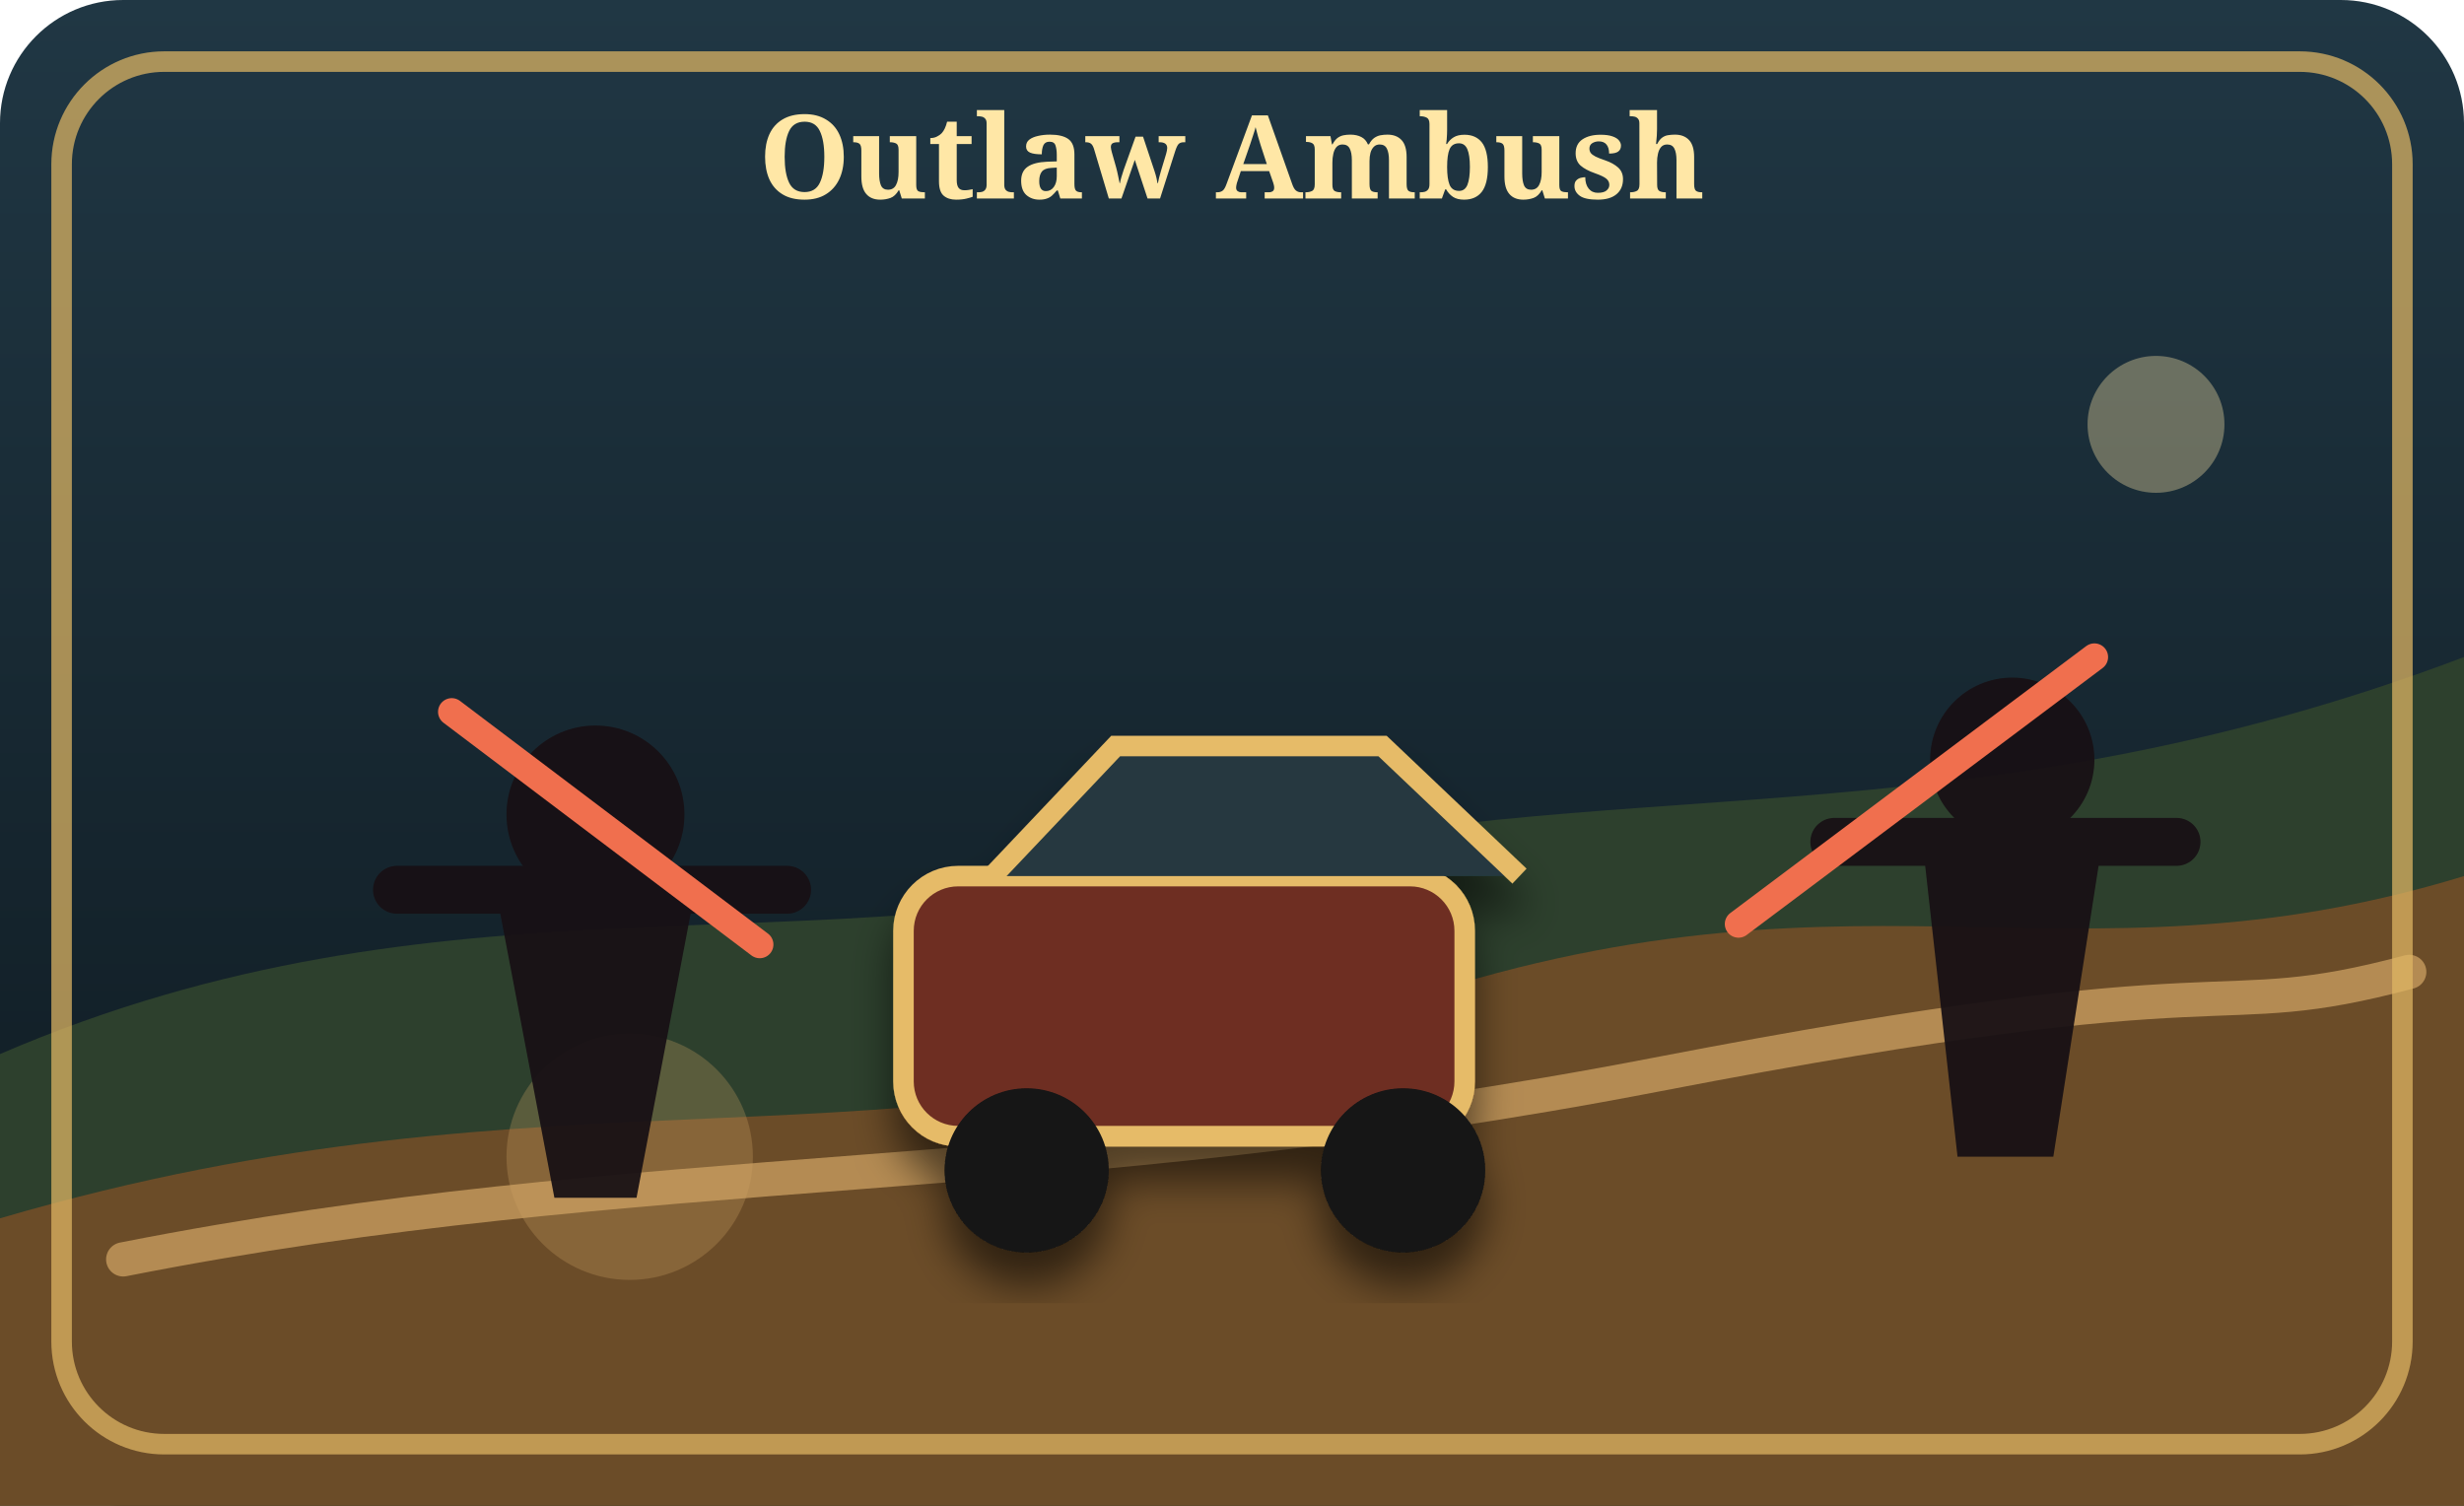
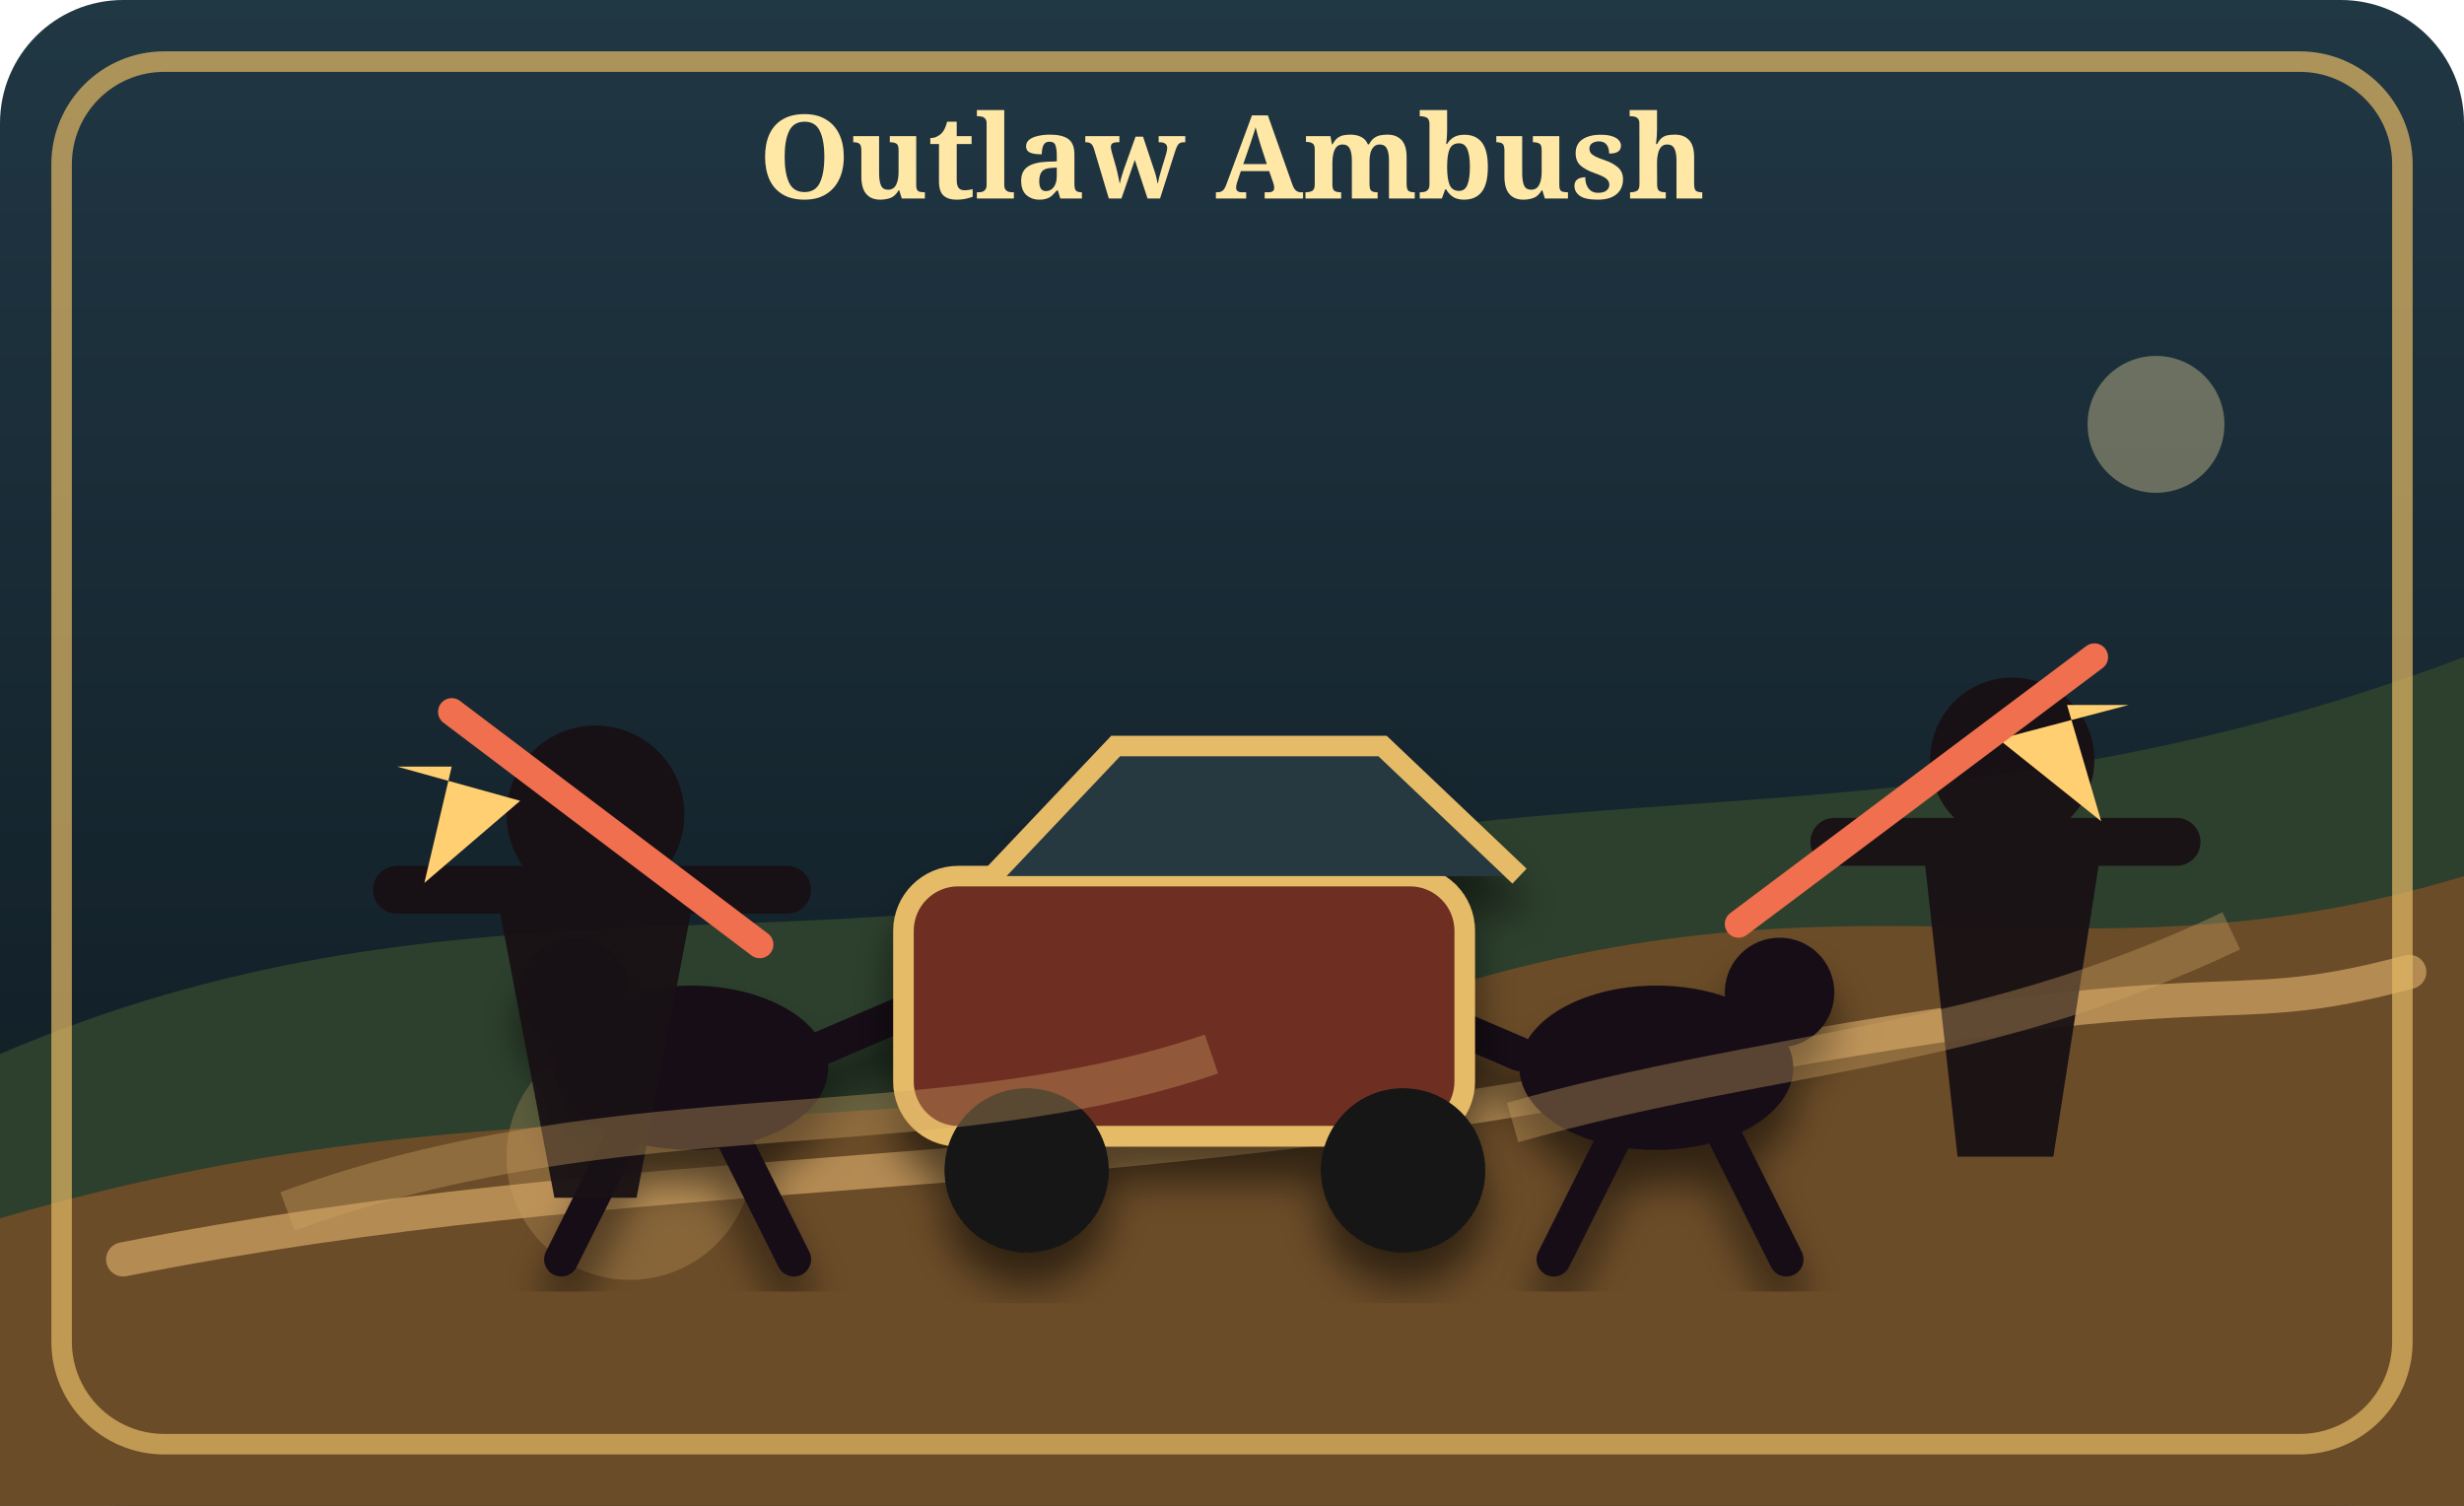
<svg xmlns="http://www.w3.org/2000/svg" viewBox="0 0 360 220" role="img" aria-label="Outlaw Ambush">
  <defs>
    <style>
      .glint { animation: glint 2.8s ease-in-out infinite; transform-origin: center; }
      .dust { animation: dust 3s ease-in-out infinite; }
      .wire { animation: wire 2.4s steps(2, end) infinite; }
      .rain { animation: rain 2.2s linear infinite; }
      @keyframes glint { 0%, 100% { opacity: .28; transform: scale(.82); } 50% { opacity: .95; transform: scale(1.18); } }
      @keyframes dust { 0%, 100% { opacity: .25; transform: translateX(-6px); } 50% { opacity: .65; transform: translateX(8px); } }
      @keyframes wire { 0%, 100% { opacity: .35; } 50% { opacity: 1; } }
      @keyframes rain { from { transform: translateX(-18px); } to { transform: translateX(18px); } }
      @media (prefers-reduced-motion: reduce) { .glint, .dust, .wire, .rain { animation: none; } }
    </style>
    <linearGradient id="sky" x1="0" x2="0" y1="0" y2="1">
      <stop offset="0" stop-color="#203744" />
      <stop offset="1" stop-color="#0d171d" />
    </linearGradient>
    <linearGradient id="gold" x1="0" x2="1">
      <stop offset="0" stop-color="#fff0ae" />
      <stop offset=".5" stop-color="#d59d3e" />
      <stop offset="1" stop-color="#fff1b8" />
    </linearGradient>
    <filter id="shadow">
      <feDropShadow dx="0" dy="5" stdDeviation="3" flood-color="#000" flood-opacity=".55" />
    </filter>
  </defs>
  <rect width="360" height="220" rx="18" fill="url(#sky)" />
  <path d="M0 154 C65 126 118 142 176 127 S286 124 360 96 V220 H0z" fill="#2d402d" />
  <path d="M0 178 C82 154 130 173 200 148 S301 146 360 128 V220 H0z" fill="#6b4c28" />
  <path d="M18 184 C94 169 154 174 242 157 S322 150 352 142" fill="none" stroke="#d0a464" stroke-width="5" stroke-linecap="round" opacity=".72" />
  <circle class="dust" cx="92" cy="169" r="18" fill="#d0a464" opacity=".28" />
  <circle class="glint" cx="315" cy="62" r="10" fill="#ffe9a8" opacity=".35" />
+   <g filter="url(#shadow)" fill="#171014">
+     <ellipse cx="101" cy="156" rx="20" ry="12" />
+     <circle cx="84" cy="145" r="8" />
+     <path d="M91 166l-9 18M107 166l9 18M118 154l28-12" stroke="#171014" stroke-width="5" stroke-linecap="round" />
+     <ellipse cx="242" cy="156" rx="20" ry="12" />
+     <circle cx="260" cy="145" r="8" />
+     <path d="M236 166l-9 18M252 166l9 18M222 154l-28-12" stroke="#171014" stroke-width="5" stroke-linecap="round" />
+   </g>
  <g filter="url(#shadow)">
    <rect x="132" y="128" width="82" height="38" rx="8" fill="#6e2f24" stroke="#e6bb68" stroke-width="3" />
    <path d="M145 128l18-19h39l20 19" fill="#263940" stroke="#e6bb68" stroke-width="3" />
    <circle cx="150" cy="171" r="12" fill="#141414" />
    <circle cx="205" cy="171" r="12" fill="#141414" />
  </g>
  <g fill="#171014" opacity=".94">
    <path d="M73 133h28l-8 42H81z" />
    <circle cx="87" cy="119" r="13" />
    <path d="M58 130h57" stroke="#171014" stroke-width="7" stroke-linecap="round" />
    <path d="M281 124h26l-7 45h-14z" />
    <circle cx="294" cy="111" r="12" />
    <path d="M268 123h50" stroke="#171014" stroke-width="7" stroke-linecap="round" />
  </g>
+   <g class="glint">
+     <path d="M58 112l18 5-14 12 4-17z" fill="#ffcf72" />
+     <path d="M311 103l-19 5 15 12-5-17z" fill="#ffcf72" />
+   </g>
  <path d="M66 104l45 34M306 96l-52 39" stroke="#f06f4e" stroke-width="4" stroke-linecap="round" />
+   <path class="dust" d="M42 177c49-18 94-9 135-23M221 164c39-11 67-10 105-28" stroke="#d0a464" stroke-width="6" opacity=".36" fill="none" />
  <rect x="9" y="9" width="342" height="202" rx="15" fill="none" stroke="#e1b764" stroke-width="3" opacity=".72" />
  <text x="180" y="29" text-anchor="middle" font-family="Georgia,serif" font-size="17" font-weight="800" fill="#ffe7a6">Outlaw Ambush</text>
</svg>
